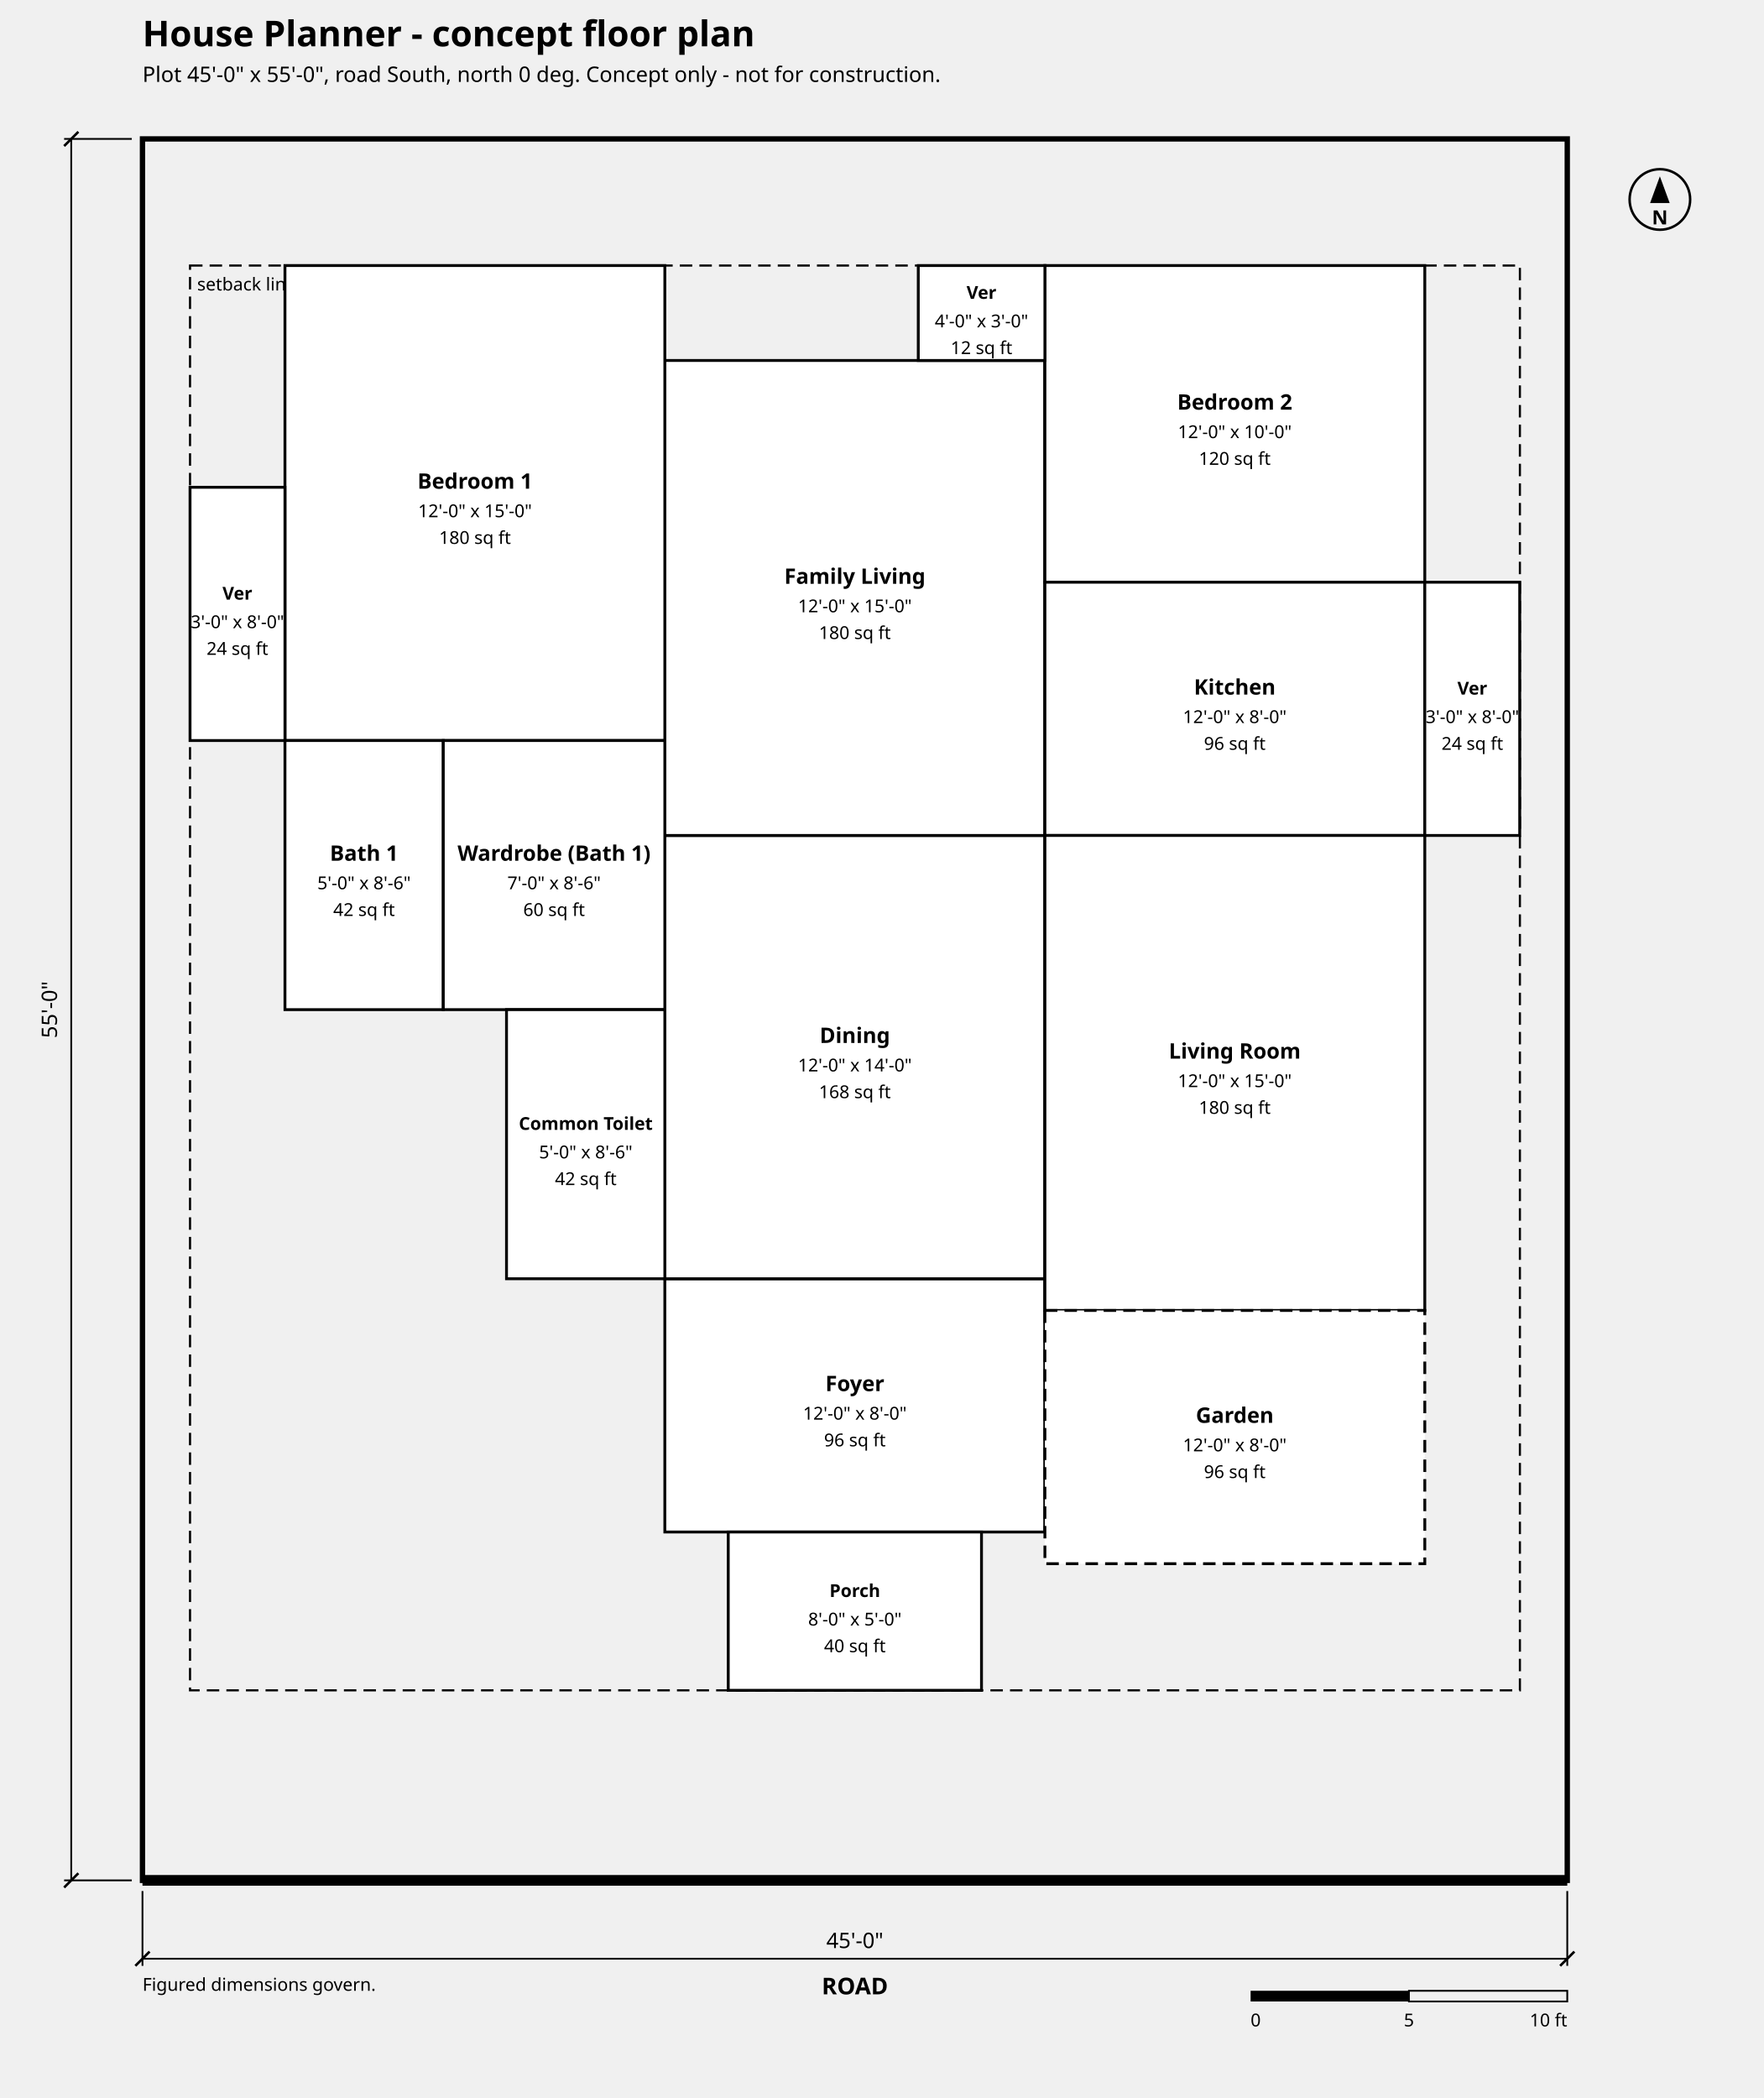
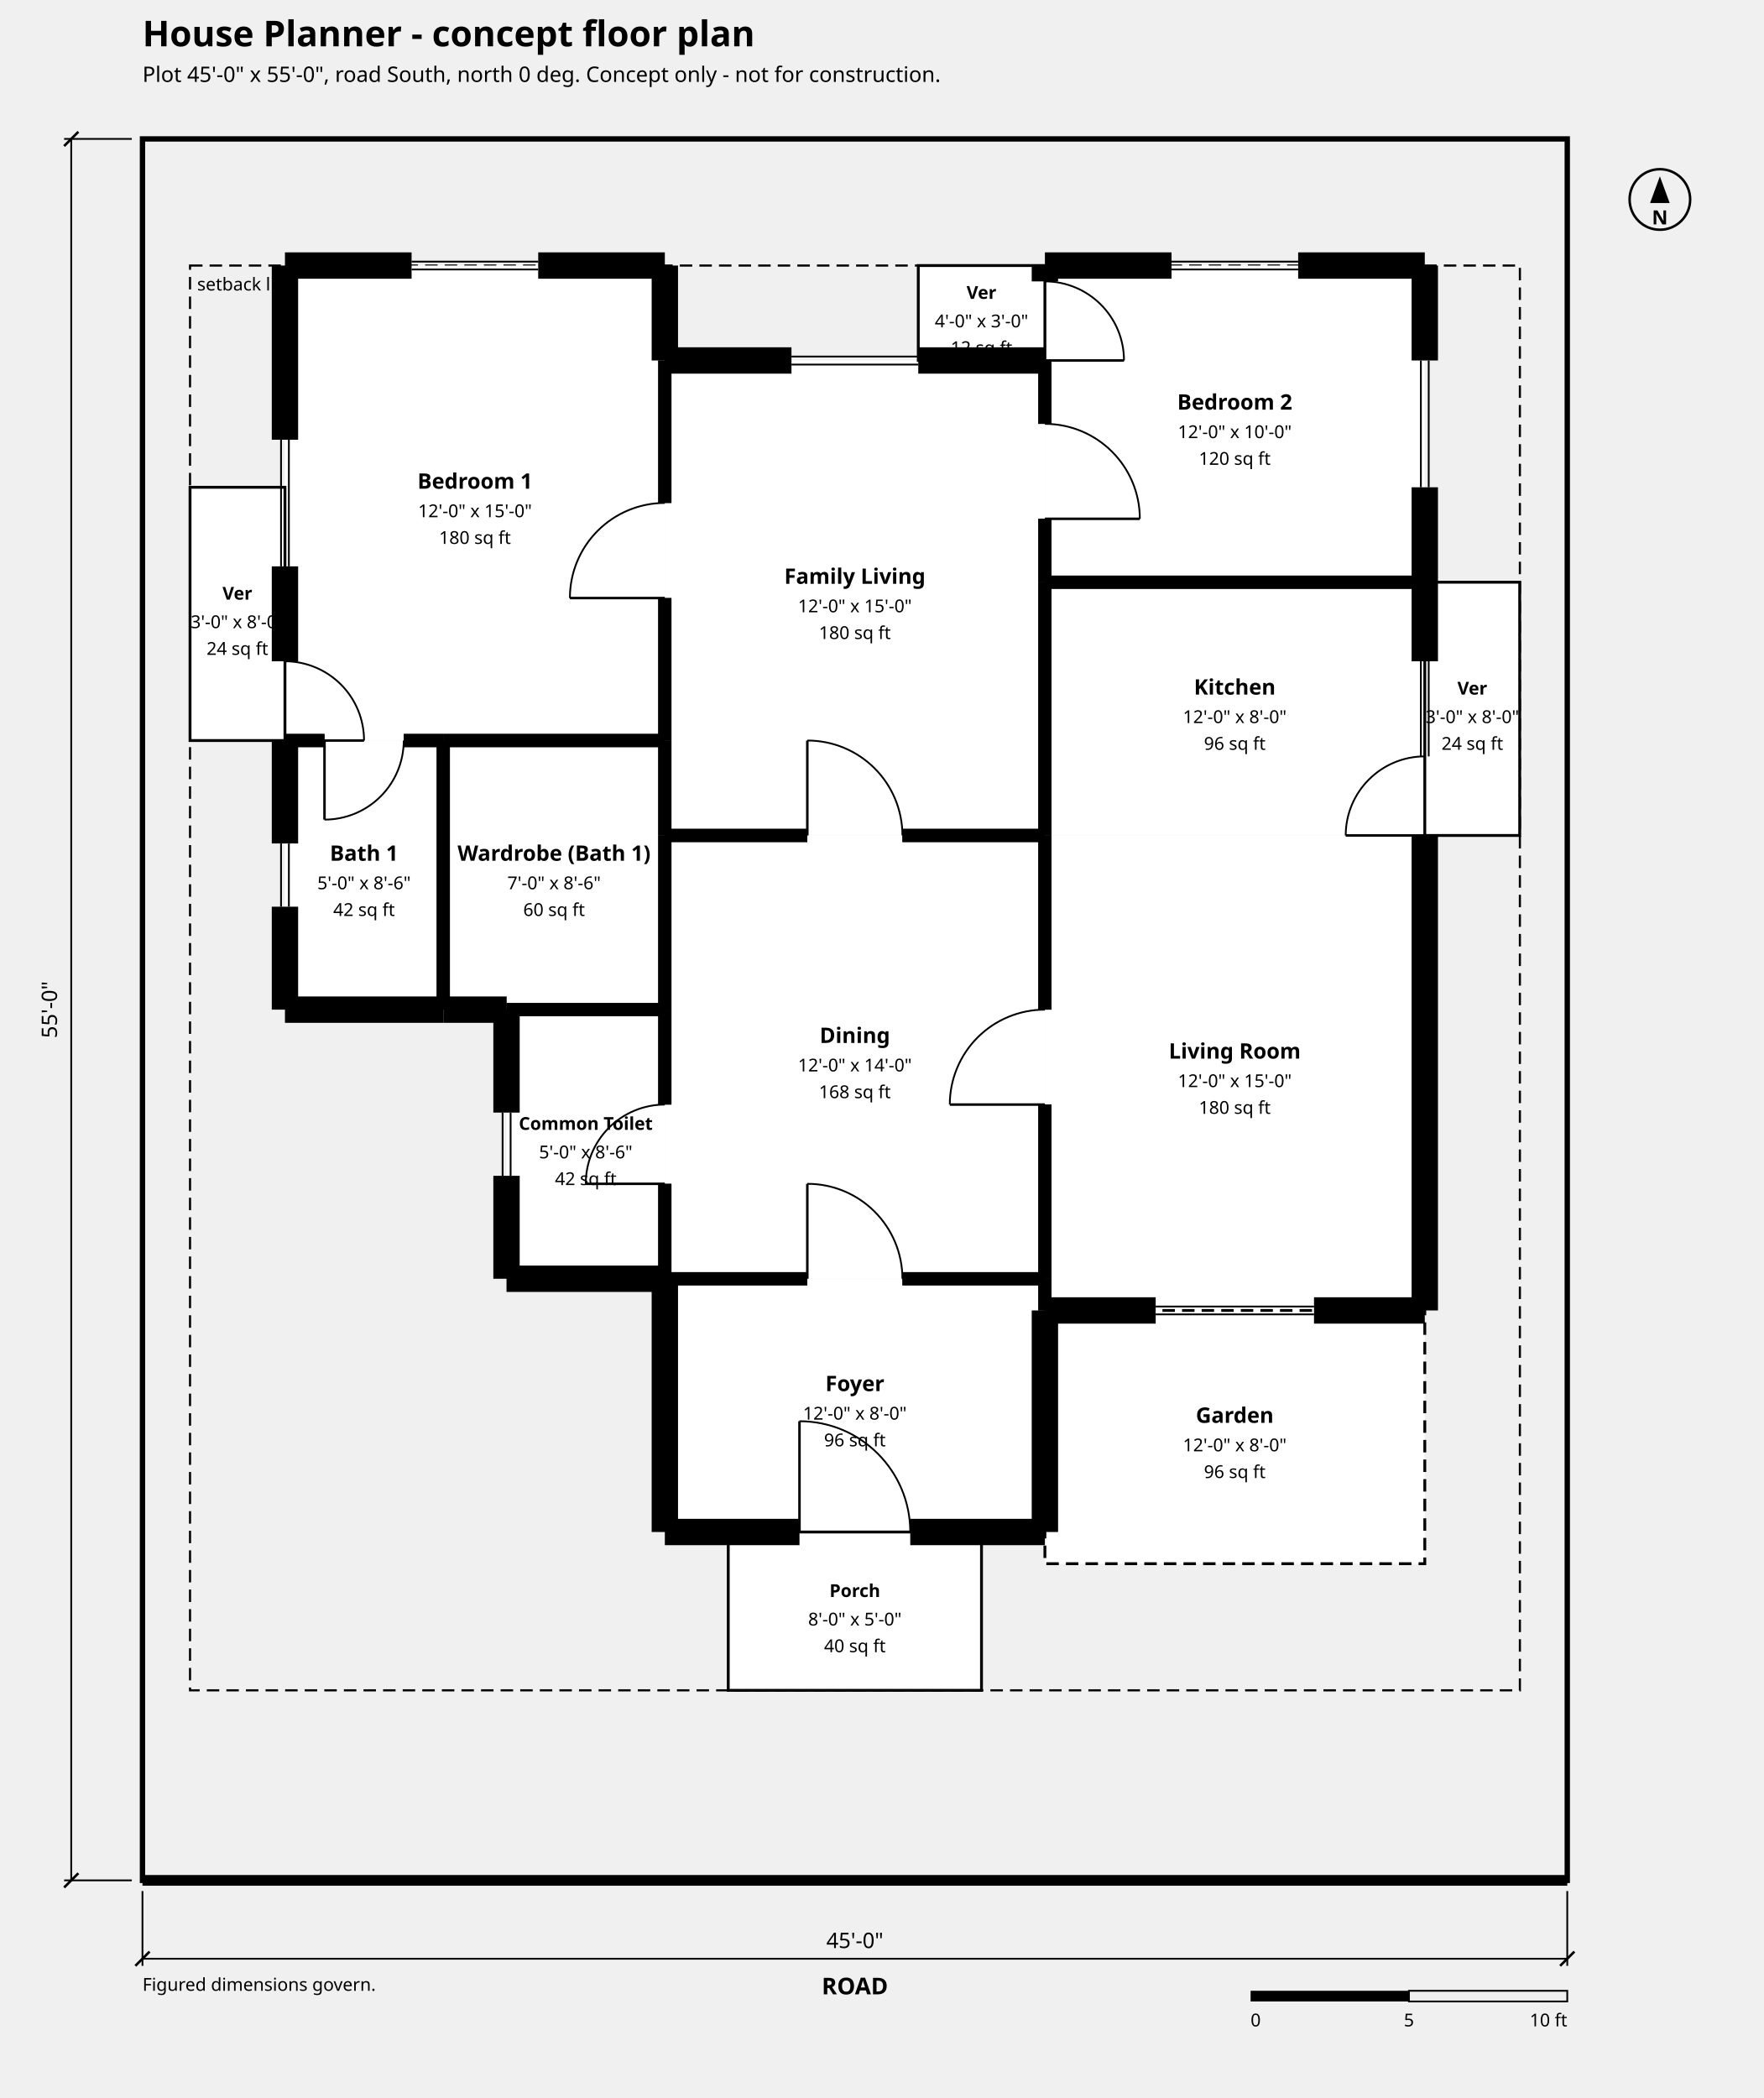
<svg xmlns="http://www.w3.org/2000/svg" viewBox="0 0 990 1178" style="width:100%;height:auto;max-width:960px;background:#fff" font-family="sans-serif">
  <text x="80" y="26" font-size="20" font-weight="bold">House Planner - concept floor plan</text>
  <text x="80" y="46" font-size="12">Plot 45'-0" x 55'-0", road South, north 0 deg. Concept only - not for construction.</text>
  <rect x="80.0" y="78.0" width="800.0" height="977.8" fill="none" stroke="#000" stroke-width="3" />
  <rect x="106.7" y="149.1" width="746.7" height="800.0" fill="none" stroke="#000" stroke-width="1.2" stroke-dasharray="7 4" />
  <text x="110.7" y="163.1" font-size="10">setback line</text>
  <line x1="80.0" y1="1055.8" x2="880.0" y2="1055.8" stroke="#000" stroke-width="6" />
  <text x="480.0" y="1119.8" font-size="13" font-weight="bold" text-anchor="middle">ROAD</text>
  <g>
-     <rect x="373.3" y="718.0" width="213.3" height="142.2" fill="#fff" stroke="#000" stroke-width="1.6" />
+     <rect x="373.3" y="718.0" width="213.3" height="142.2" fill="#fff" stroke="none" />
    <text x="480.0" y="781.1" font-size="12" font-weight="bold" text-anchor="middle">Foyer</text>
    <text x="480.0" y="797.1" font-size="10" text-anchor="middle">12'-0" x 8'-0"</text>
    <text x="480.0" y="812.1" font-size="10" text-anchor="middle">96 sq ft</text>
  </g>
  <g>
-     <rect x="373.3" y="469.1" width="213.3" height="248.9" fill="#fff" stroke="#000" stroke-width="1.6" />
+     <rect x="373.3" y="469.1" width="213.3" height="248.9" fill="#fff" stroke="none" />
    <text x="480.0" y="585.6" font-size="12" font-weight="bold" text-anchor="middle">Dining</text>
    <text x="480.0" y="601.6" font-size="10" text-anchor="middle">12'-0" x 14'-0"</text>
    <text x="480.0" y="616.6" font-size="10" text-anchor="middle">168 sq ft</text>
  </g>
  <g>
-     <rect x="373.3" y="202.4" width="213.3" height="266.7" fill="#fff" stroke="#000" stroke-width="1.6" />
+     <rect x="373.3" y="202.4" width="213.3" height="266.7" fill="#fff" stroke="none" />
    <text x="480.0" y="327.8" font-size="12" font-weight="bold" text-anchor="middle">Family Living</text>
    <text x="480.0" y="343.8" font-size="10" text-anchor="middle">12'-0" x 15'-0"</text>
    <text x="480.0" y="358.8" font-size="10" text-anchor="middle">180 sq ft</text>
  </g>
  <g>
-     <rect x="160.0" y="149.1" width="213.3" height="266.7" fill="#fff" stroke="#000" stroke-width="1.6" />
+     <rect x="160.0" y="149.1" width="213.3" height="266.7" fill="#fff" stroke="none" />
    <text x="266.7" y="274.4" font-size="12" font-weight="bold" text-anchor="middle">Bedroom 1</text>
    <text x="266.7" y="290.4" font-size="10" text-anchor="middle">12'-0" x 15'-0"</text>
    <text x="266.7" y="305.4" font-size="10" text-anchor="middle">180 sq ft</text>
  </g>
  <g>
-     <rect x="160.0" y="415.8" width="88.9" height="151.1" fill="#fff" stroke="#000" stroke-width="1.6" />
+     <rect x="160.0" y="415.8" width="88.9" height="151.1" fill="#fff" stroke="none" />
    <text x="204.4" y="483.3" font-size="12" font-weight="bold" text-anchor="middle">Bath 1</text>
    <text x="204.4" y="499.3" font-size="10" text-anchor="middle">5'-0" x 8'-6"</text>
    <text x="204.4" y="514.3" font-size="10" text-anchor="middle">42 sq ft</text>
  </g>
  <g>
-     <rect x="248.9" y="415.8" width="124.4" height="151.1" fill="#fff" stroke="#000" stroke-width="1.6" />
+     <rect x="248.9" y="415.8" width="124.4" height="151.1" fill="#fff" stroke="none" />
    <text x="311.1" y="483.3" font-size="12" font-weight="bold" text-anchor="middle">Wardrobe (Bath 1)</text>
    <text x="311.1" y="499.3" font-size="10" text-anchor="middle">7'-0" x 8'-6"</text>
    <text x="311.1" y="514.3" font-size="10" text-anchor="middle">60 sq ft</text>
  </g>
  <g>
-     <rect x="284.4" y="566.9" width="88.9" height="151.1" fill="#fff" stroke="#000" stroke-width="1.6" />
+     <rect x="284.4" y="566.9" width="88.9" height="151.1" fill="#fff" stroke="none" />
    <text x="328.9" y="634.4" font-size="10" font-weight="bold" text-anchor="middle">Common Toilet</text>
    <text x="328.9" y="650.4" font-size="10" text-anchor="middle">5'-0" x 8'-6"</text>
    <text x="328.9" y="665.4" font-size="10" text-anchor="middle">42 sq ft</text>
  </g>
  <g>
-     <rect x="586.7" y="149.1" width="213.3" height="177.8" fill="#fff" stroke="#000" stroke-width="1.6" />
+     <rect x="586.7" y="149.1" width="213.3" height="177.8" fill="#fff" stroke="none" />
    <text x="693.3" y="230.0" font-size="12" font-weight="bold" text-anchor="middle">Bedroom 2</text>
    <text x="693.3" y="246.0" font-size="10" text-anchor="middle">12'-0" x 10'-0"</text>
    <text x="693.3" y="261.0" font-size="10" text-anchor="middle">120 sq ft</text>
  </g>
  <g>
-     <rect x="586.7" y="326.9" width="213.3" height="142.2" fill="#fff" stroke="#000" stroke-width="1.6" />
+     <rect x="586.7" y="326.9" width="213.3" height="142.2" fill="#fff" stroke="none" />
    <text x="693.3" y="390.0" font-size="12" font-weight="bold" text-anchor="middle">Kitchen</text>
    <text x="693.3" y="406.0" font-size="10" text-anchor="middle">12'-0" x 8'-0"</text>
    <text x="693.3" y="421.0" font-size="10" text-anchor="middle">96 sq ft</text>
  </g>
  <g>
-     <rect x="586.7" y="469.1" width="213.3" height="266.7" fill="#fff" stroke="#000" stroke-width="1.6" />
+     <rect x="586.7" y="469.1" width="213.3" height="266.7" fill="#fff" stroke="none" />
    <text x="693.3" y="594.4" font-size="12" font-weight="bold" text-anchor="middle">Living Room</text>
    <text x="693.3" y="610.4" font-size="10" text-anchor="middle">12'-0" x 15'-0"</text>
    <text x="693.3" y="625.4" font-size="10" text-anchor="middle">180 sq ft</text>
  </g>
  <g>
    <rect x="586.7" y="735.8" width="213.3" height="142.2" fill="#fff" stroke="#000" stroke-width="1.6" stroke-dasharray="7 4" />
    <text x="693.3" y="798.9" font-size="12" font-weight="bold" text-anchor="middle">Garden</text>
    <text x="693.3" y="814.9" font-size="10" text-anchor="middle">12'-0" x 8'-0"</text>
    <text x="693.3" y="829.9" font-size="10" text-anchor="middle">96 sq ft</text>
  </g>
  <g>
    <rect x="408.9" y="860.2" width="142.2" height="88.9" fill="#fff" stroke="#000" stroke-width="1.6" />
    <text x="480.0" y="896.7" font-size="10" font-weight="bold" text-anchor="middle">Porch</text>
    <text x="480.0" y="912.7" font-size="10" text-anchor="middle">8'-0" x 5'-0"</text>
    <text x="480.0" y="927.7" font-size="10" text-anchor="middle">40 sq ft</text>
  </g>
  <g>
    <rect x="106.7" y="273.6" width="53.3" height="142.2" fill="#fff" stroke="#000" stroke-width="1.6" />
    <text x="133.3" y="336.7" font-size="10" font-weight="bold" text-anchor="middle">Ver</text>
    <text x="133.3" y="352.7" font-size="10" text-anchor="middle">3'-0" x 8'-0"</text>
    <text x="133.3" y="367.7" font-size="10" text-anchor="middle">24 sq ft</text>
  </g>
  <g>
    <rect x="515.6" y="149.1" width="71.1" height="53.3" fill="#fff" stroke="#000" stroke-width="1.6" />
    <text x="551.1" y="167.8" font-size="10" font-weight="bold" text-anchor="middle">Ver</text>
    <text x="551.1" y="183.8" font-size="10" text-anchor="middle">4'-0" x 3'-0"</text>
    <text x="551.1" y="198.8" font-size="10" text-anchor="middle">12 sq ft</text>
  </g>
  <g>
    <rect x="800.0" y="326.9" width="53.3" height="142.2" fill="#fff" stroke="#000" stroke-width="1.6" />
    <text x="826.7" y="390.0" font-size="10" font-weight="bold" text-anchor="middle">Ver</text>
    <text x="826.7" y="406.0" font-size="10" text-anchor="middle">3'-0" x 8'-0"</text>
    <text x="826.7" y="421.0" font-size="10" text-anchor="middle">24 sq ft</text>
  </g>
+   <rect x="373.3" y="714.3" width="80.0" height="7.4" fill="#000" stroke="none" />
+   <rect x="506.7" y="714.3" width="80.0" height="7.4" fill="#000" stroke="none" />
+   <rect x="373.3" y="852.8" width="75.6" height="14.8" fill="#000" stroke="none" />
+   <rect x="511.1" y="852.8" width="75.6" height="14.8" fill="#000" stroke="none" />
+   <rect x="579.3" y="735.8" width="14.8" height="124.4" fill="#000" stroke="none" />
+   <rect x="583.0" y="718.0" width="7.4" height="17.8" fill="#000" stroke="none" />
+   <rect x="365.9" y="718.0" width="14.8" height="142.2" fill="#000" stroke="none" />
+   <rect x="373.3" y="465.4" width="80.0" height="7.4" fill="#000" stroke="none" />
+   <rect x="506.7" y="465.4" width="80.0" height="7.4" fill="#000" stroke="none" />
+   <rect x="373.3" y="714.3" width="80.0" height="7.4" fill="#000" stroke="none" />
+   <rect x="506.7" y="714.3" width="80.0" height="7.4" fill="#000" stroke="none" />
+   <rect x="583.0" y="620.2" width="7.4" height="97.8" fill="#000" stroke="none" />
+   <rect x="583.0" y="469.1" width="7.4" height="97.8" fill="#000" stroke="none" />
+   <rect x="369.6" y="469.1" width="7.4" height="97.8" fill="#000" stroke="none" />
+   <rect x="369.6" y="664.7" width="7.4" height="53.3" fill="#000" stroke="none" />
+   <rect x="369.6" y="566.9" width="7.4" height="53.3" fill="#000" stroke="none" />
+   <rect x="373.3" y="195.0" width="71.1" height="14.8" fill="#000" stroke="none" />
+   <rect x="515.6" y="195.0" width="71.1" height="14.8" fill="#000" stroke="none" />
+   <rect x="373.3" y="465.4" width="80.0" height="7.4" fill="#000" stroke="none" />
+   <rect x="506.7" y="465.4" width="80.0" height="7.4" fill="#000" stroke="none" />
+   <rect x="583.0" y="291.3" width="7.4" height="35.6" fill="#000" stroke="none" />
+   <rect x="583.0" y="202.4" width="7.4" height="35.6" fill="#000" stroke="none" />
+   <rect x="583.0" y="326.9" width="7.4" height="142.2" fill="#000" stroke="none" />
+   <rect x="369.6" y="335.8" width="7.4" height="80.0" fill="#000" stroke="none" />
+   <rect x="369.6" y="202.4" width="7.4" height="80.0" fill="#000" stroke="none" />
+   <rect x="369.6" y="415.8" width="7.4" height="53.3" fill="#000" stroke="none" />
+   <rect x="160.0" y="141.7" width="71.1" height="14.8" fill="#000" stroke="none" />
+   <rect x="302.2" y="141.7" width="71.1" height="14.8" fill="#000" stroke="none" />
+   <rect x="160.0" y="412.1" width="22.2" height="7.4" fill="#000" stroke="none" />
+   <rect x="226.7" y="412.1" width="22.2" height="7.4" fill="#000" stroke="none" />
+   <rect x="248.9" y="412.1" width="124.4" height="7.4" fill="#000" stroke="none" />
+   <rect x="365.9" y="149.1" width="14.8" height="53.3" fill="#000" stroke="none" />
+   <rect x="369.6" y="335.8" width="7.4" height="80.0" fill="#000" stroke="none" />
+   <rect x="369.6" y="202.4" width="7.4" height="80.0" fill="#000" stroke="none" />
+   <rect x="152.6" y="318.0" width="14.8" height="53.3" fill="#000" stroke="none" />
+   <rect x="152.6" y="149.1" width="14.8" height="97.8" fill="#000" stroke="none" />
+   <rect x="160.0" y="412.1" width="22.2" height="7.4" fill="#000" stroke="none" />
+   <rect x="226.7" y="412.1" width="22.2" height="7.4" fill="#000" stroke="none" />
+   <rect x="160.0" y="559.5" width="88.9" height="14.8" fill="#000" stroke="none" />
+   <rect x="245.2" y="415.8" width="7.4" height="151.1" fill="#000" stroke="none" />
+   <rect x="152.6" y="509.1" width="14.8" height="57.8" fill="#000" stroke="none" />
+   <rect x="152.6" y="415.8" width="14.8" height="57.8" fill="#000" stroke="none" />
+   <rect x="248.9" y="412.1" width="124.4" height="7.4" fill="#000" stroke="none" />
+   <rect x="248.9" y="559.5" width="35.6" height="14.8" fill="#000" stroke="none" />
+   <rect x="284.4" y="563.2" width="88.9" height="7.4" fill="#000" stroke="none" />
+   <rect x="369.6" y="469.1" width="7.4" height="97.8" fill="#000" stroke="none" />
+   <rect x="369.6" y="415.8" width="7.4" height="53.3" fill="#000" stroke="none" />
+   <rect x="245.2" y="415.8" width="7.4" height="151.1" fill="#000" stroke="none" />
+   <rect x="284.4" y="563.2" width="88.9" height="7.4" fill="#000" stroke="none" />
+   <rect x="284.4" y="710.6" width="88.9" height="14.8" fill="#000" stroke="none" />
+   <rect x="369.6" y="664.7" width="7.4" height="53.3" fill="#000" stroke="none" />
+   <rect x="369.6" y="566.9" width="7.4" height="53.3" fill="#000" stroke="none" />
+   <rect x="277.0" y="660.2" width="14.8" height="57.8" fill="#000" stroke="none" />
+   <rect x="277.0" y="566.9" width="14.8" height="57.8" fill="#000" stroke="none" />
+   <rect x="586.7" y="141.7" width="71.1" height="14.8" fill="#000" stroke="none" />
+   <rect x="728.9" y="141.7" width="71.1" height="14.8" fill="#000" stroke="none" />
+   <rect x="586.7" y="323.2" width="213.3" height="7.4" fill="#000" stroke="none" />
+   <rect x="792.6" y="273.6" width="14.8" height="53.3" fill="#000" stroke="none" />
+   <rect x="792.6" y="149.1" width="14.8" height="53.3" fill="#000" stroke="none" />
+   <rect x="579.3" y="149.1" width="14.8" height="8.9" fill="#000" stroke="none" />
+   <rect x="583.0" y="291.3" width="7.4" height="35.6" fill="#000" stroke="none" />
+   <rect x="583.0" y="202.4" width="7.4" height="35.6" fill="#000" stroke="none" />
+   <rect x="586.7" y="323.2" width="213.3" height="7.4" fill="#000" stroke="none" />
+   <rect x="792.6" y="326.9" width="14.8" height="44.4" fill="#000" stroke="none" />
+   <rect x="583.0" y="326.9" width="7.4" height="142.2" fill="#000" stroke="none" />
+   <rect x="586.7" y="728.4" width="62.2" height="14.8" fill="#000" stroke="none" />
+   <rect x="737.8" y="728.4" width="62.2" height="14.8" fill="#000" stroke="none" />
+   <rect x="792.6" y="469.1" width="14.8" height="266.7" fill="#000" stroke="none" />
+   <rect x="583.0" y="718.0" width="7.4" height="17.8" fill="#000" stroke="none" />
+   <rect x="583.0" y="620.2" width="7.4" height="97.8" fill="#000" stroke="none" />
+   <rect x="583.0" y="469.1" width="7.4" height="97.8" fill="#000" stroke="none" />
+   <line x1="448.9" y1="860.2" x2="448.9" y2="798.0" stroke="#000" stroke-width="1.4" />
+   <path d="M 448.9 798.0 A 62.2 62.2 0 0 1 511.1 860.2" fill="none" stroke="#000" stroke-width="1" />
+   <line x1="586.7" y1="620.2" x2="533.3" y2="620.2" stroke="#000" stroke-width="1.4" />
+   <path d="M 533.3 620.2 A 53.3 53.3 0 0 1 586.7 566.9" fill="none" stroke="#000" stroke-width="1" />
+   <line x1="453.3" y1="469.1" x2="453.3" y2="415.8" stroke="#000" stroke-width="1.4" />
+   <path d="M 453.3 415.8 A 53.3 53.3 0 0 1 506.7 469.1" fill="none" stroke="#000" stroke-width="1" />
+   <line x1="453.3" y1="718.0" x2="453.3" y2="664.7" stroke="#000" stroke-width="1.4" />
+   <path d="M 453.3 664.7 A 53.3 53.3 0 0 1 506.7 718.0" fill="none" stroke="#000" stroke-width="1" />
+   <line x1="373.3" y1="335.8" x2="320.0" y2="335.8" stroke="#000" stroke-width="1.4" />
+   <path d="M 320.0 335.8 A 53.3 53.3 0 0 1 373.3 282.4" fill="none" stroke="#000" stroke-width="1" />
+   <line x1="586.7" y1="291.3" x2="640.0" y2="291.3" stroke="#000" stroke-width="1.4" />
+   <path d="M 640.0 291.3 A 53.3 53.3 0 0 0 586.7 238.0" fill="none" stroke="#000" stroke-width="1" />
+   <line x1="800.0" y1="469.1" x2="755.6" y2="469.1" stroke="#000" stroke-width="1.4" />
+   <path d="M 755.6 469.1 A 44.4 44.4 0 0 1 800.0 424.7" fill="none" stroke="#000" stroke-width="1" />
+   <line x1="182.2" y1="415.8" x2="182.2" y2="460.2" stroke="#000" stroke-width="1.4" />
+   <path d="M 182.2 460.2 A 44.4 44.4 0 0 0 226.7 415.8" fill="none" stroke="#000" stroke-width="1" />
+   <line x1="373.3" y1="664.7" x2="328.9" y2="664.7" stroke="#000" stroke-width="1.4" />
+   <path d="M 328.9 664.7 A 44.4 44.4 0 0 1 373.3 620.2" fill="none" stroke="#000" stroke-width="1" />
+   <line x1="160.0" y1="415.8" x2="204.4" y2="415.8" stroke="#000" stroke-width="1.4" />
+   <path d="M 204.4 415.8 A 44.4 44.4 0 0 0 160.0 371.3" fill="none" stroke="#000" stroke-width="1" />
+   <line x1="586.7" y1="202.4" x2="631.1" y2="202.4" stroke="#000" stroke-width="1.4" />
+   <path d="M 631.1 202.4 A 44.4 44.4 0 0 0 586.7 158.0" fill="none" stroke="#000" stroke-width="1" />
+   <line x1="231.1" y1="151.3" x2="302.2" y2="151.3" stroke="#000" stroke-width="1" />
+   <line x1="231.1" y1="146.9" x2="302.2" y2="146.9" stroke="#000" stroke-width="1" />
+   <line x1="162.2" y1="318.0" x2="162.2" y2="246.9" stroke="#000" stroke-width="1" />
+   <line x1="157.8" y1="318.0" x2="157.8" y2="246.9" stroke="#000" stroke-width="1" />
+   <line x1="802.2" y1="273.6" x2="802.2" y2="202.4" stroke="#000" stroke-width="1" />
+   <line x1="797.8" y1="273.6" x2="797.8" y2="202.4" stroke="#000" stroke-width="1" />
+   <line x1="657.8" y1="151.3" x2="728.9" y2="151.3" stroke="#000" stroke-width="1" />
+   <line x1="657.8" y1="146.9" x2="728.9" y2="146.9" stroke="#000" stroke-width="1" />
+   <line x1="648.9" y1="738.0" x2="737.8" y2="738.0" stroke="#000" stroke-width="1" />
+   <line x1="648.9" y1="733.6" x2="737.8" y2="733.6" stroke="#000" stroke-width="1" />
+   <line x1="444.4" y1="204.7" x2="515.6" y2="204.7" stroke="#000" stroke-width="1" />
+   <line x1="444.4" y1="200.2" x2="515.6" y2="200.2" stroke="#000" stroke-width="1" />
+   <line x1="802.2" y1="424.7" x2="802.2" y2="371.3" stroke="#000" stroke-width="1" />
+   <line x1="797.8" y1="424.7" x2="797.8" y2="371.3" stroke="#000" stroke-width="1" />
+   <line x1="162.2" y1="509.1" x2="162.2" y2="473.6" stroke="#000" stroke-width="1" />
+   <line x1="157.8" y1="509.1" x2="157.8" y2="473.6" stroke="#000" stroke-width="1" />
+   <line x1="286.7" y1="660.2" x2="286.7" y2="624.7" stroke="#000" stroke-width="1" />
+   <line x1="282.2" y1="660.2" x2="282.2" y2="624.7" stroke="#000" stroke-width="1" />
  <line x1="80.0" y1="1061.8" x2="80.0" y2="1103.8" stroke="#000" stroke-width="1" />
  <line x1="880.0" y1="1061.8" x2="880.0" y2="1103.8" stroke="#000" stroke-width="1" />
  <line x1="80.0" y1="1099.8" x2="880.0" y2="1099.8" stroke="#000" stroke-width="1" />
  <line x1="76.0" y1="1103.8" x2="84.0" y2="1095.8" stroke="#000" stroke-width="1.4" />
  <line x1="876.0" y1="1103.8" x2="884.0" y2="1095.8" stroke="#000" stroke-width="1.4" />
  <text x="480.0" y="1093.8" font-size="12" text-anchor="middle">45'-0"</text>
  <line x1="74.0" y1="1055.8" x2="36.0" y2="1055.8" stroke="#000" stroke-width="1" />
  <line x1="74.0" y1="78.0" x2="36.0" y2="78.0" stroke="#000" stroke-width="1" />
  <line x1="40.0" y1="1055.8" x2="40.0" y2="78.0" stroke="#000" stroke-width="1" />
  <line x1="36.0" y1="1059.8" x2="44.0" y2="1051.8" stroke="#000" stroke-width="1.4" />
  <line x1="36.0" y1="82.0" x2="44.0" y2="74.0" stroke="#000" stroke-width="1.4" />
  <text x="32.0" y="566.9" font-size="12" text-anchor="middle" transform="rotate(-90 32.0 566.9)">55'-0"</text>
  <g>
    <circle cx="932.0" cy="112.0" r="17" fill="none" stroke="#000" stroke-width="1.4" />
    <polygon points="932.0,99.0 926.5,114.0 937.5,114.0" fill="#000" />
    <text x="932.0" y="126.0" font-size="11" font-weight="bold" text-anchor="middle">N</text>
  </g>
  <g>
    <rect x="702.2" y="1117.8" width="88.9" height="6" fill="#000" />
    <rect x="791.1" y="1117.8" width="88.9" height="6" fill="none" stroke="#000" stroke-width="1" />
    <text x="702.2" y="1137.8" font-size="10">0</text>
    <text x="791.1" y="1137.8" font-size="10" text-anchor="middle">5</text>
    <text x="880.0" y="1137.8" font-size="10" text-anchor="end">10 ft</text>
  </g>
  <text x="80.0" y="1117.8" font-size="10">Figured dimensions govern.</text>
</svg>
